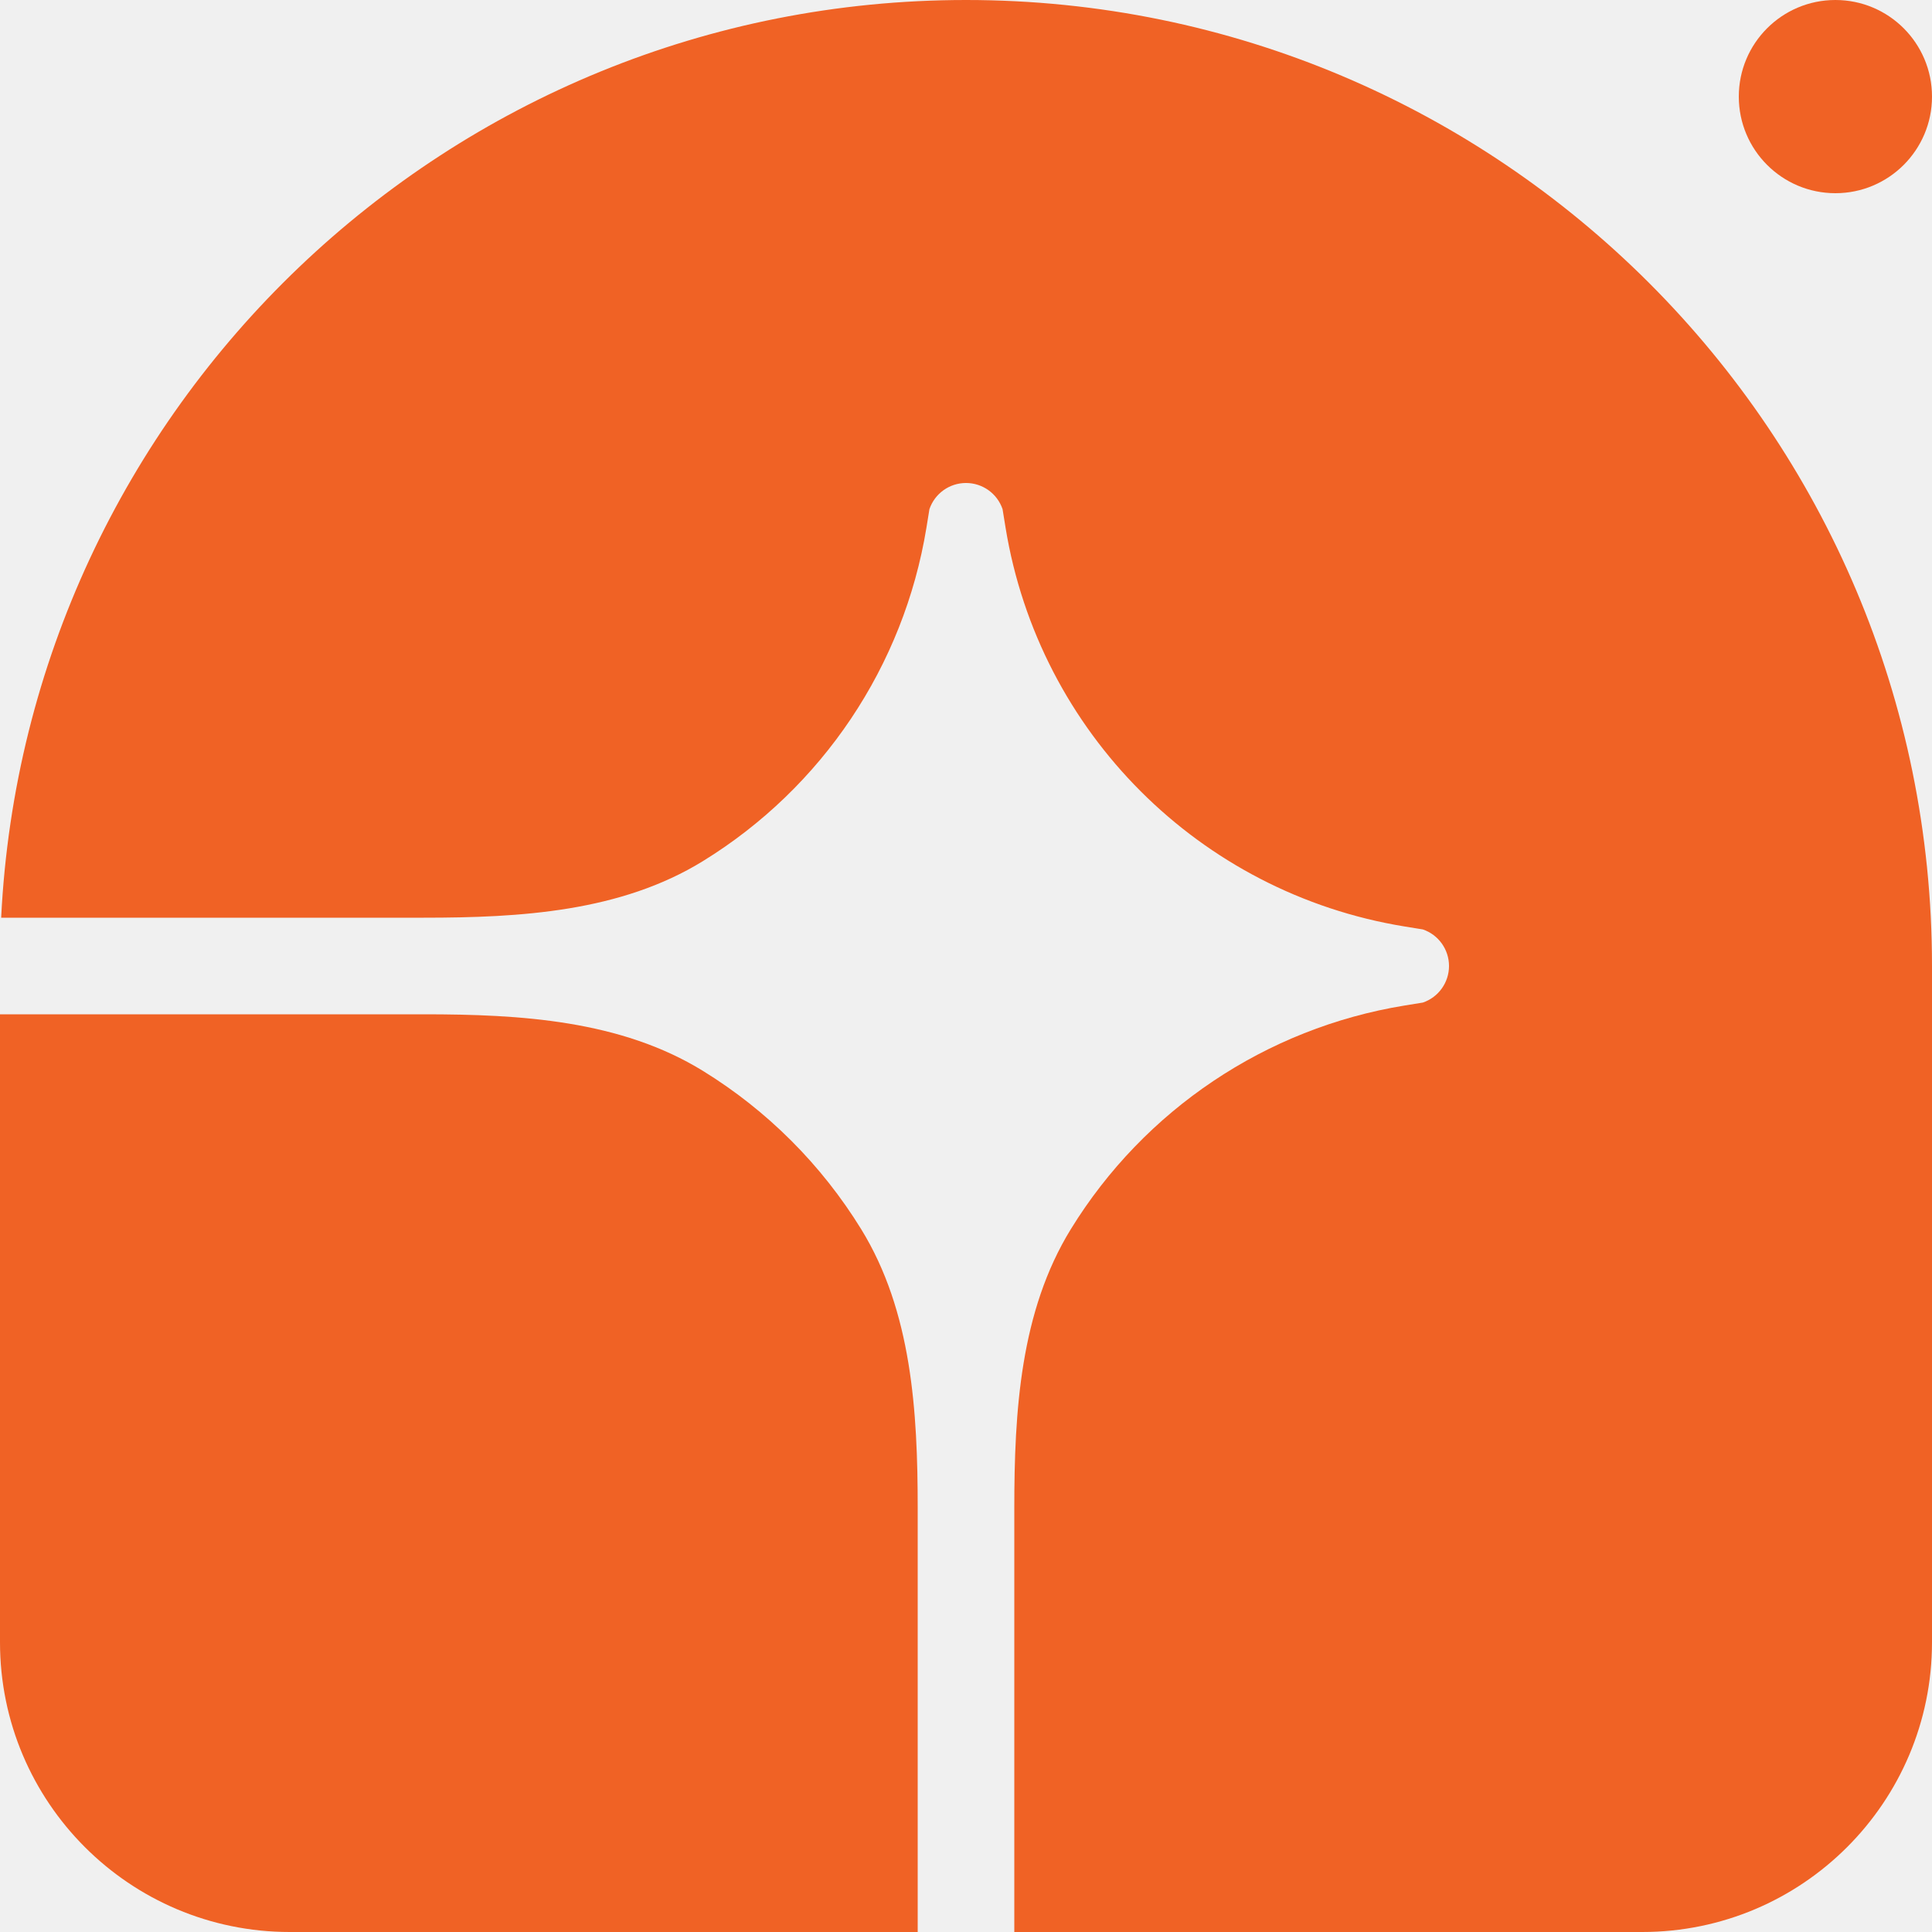
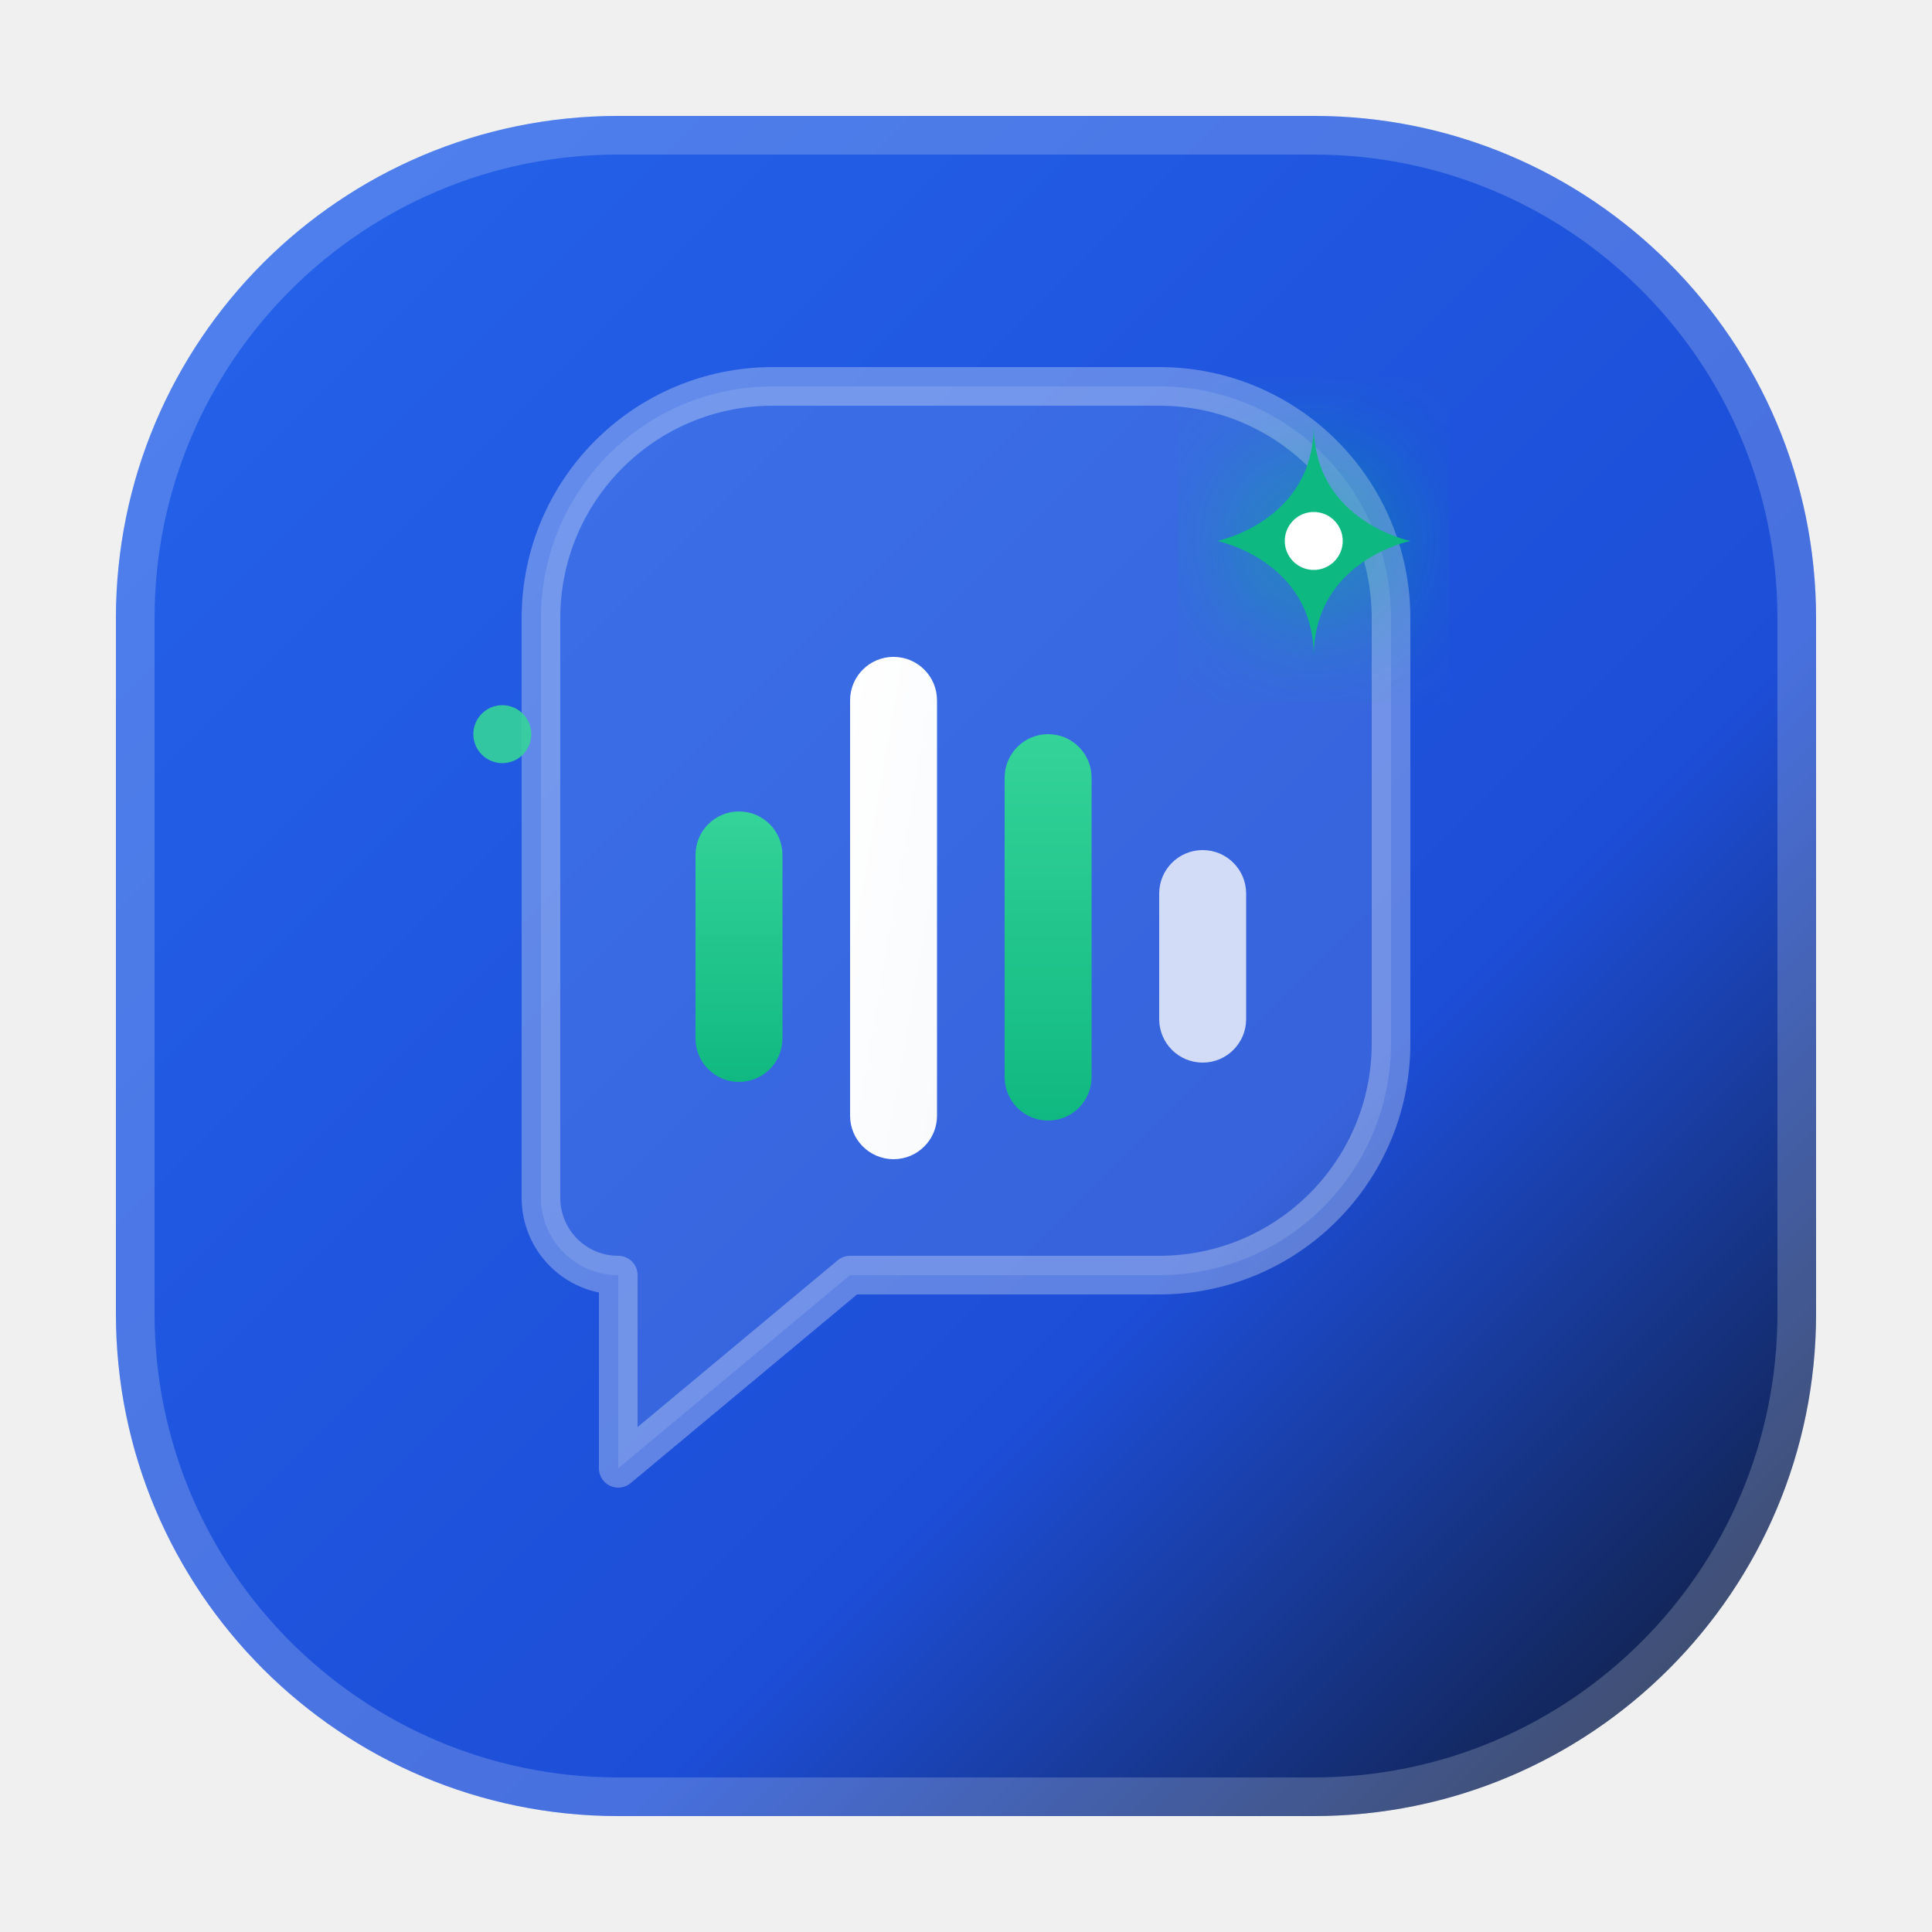
- <svg xmlns="http://www.w3.org/2000/svg" width="40" height="40" fill="none" viewBox="0 0 40 40">
-   <path fill="#F06225" d="M20 0c11.046 0 20 8.954 20 20v14a6 6 0 0 1-6 6H21v-8.774c0-2.002.122-4.076 1.172-5.78a10 10 0 0 1 6.904-4.627l.383-.062a.8.8 0 0 0 0-1.514l-.383-.062a10 10 0 0 1-8.257-8.257l-.062-.383a.8.8 0 0 0-1.514 0l-.062.383a9.999 9.999 0 0 1-4.627 6.904C12.85 18.878 10.776 19 8.774 19H.024C.547 8.419 9.29 0 20 0Z" />
-   <path fill="#F06225" d="M0 21h8.774c2.002 0 4.076.122 5.78 1.172a10.02 10.02 0 0 1 3.274 3.274C18.878 27.15 19 29.224 19 31.226V40H6a6 6 0 0 1-6-6V21ZM40 2a2 2 0 1 1-4 0 2 2 0 0 1 4 0Z" />
+ <svg xmlns="http://www.w3.org/2000/svg" viewBox="0 0 100 100" fill="none">
+   <defs>
+     <linearGradient id="bgGrad" x1="0%" y1="0%" x2="100%" y2="100%">
+       <stop offset="0%" stop-color="#2563EB" />
+       <stop offset="65%" stop-color="#1D4ED8" />
+       <stop offset="100%" stop-color="#0F172A" />
+     </linearGradient>
+     <linearGradient id="emeraldGrad" x1="0%" y1="100%" x2="0%" y2="0%">
+       <stop offset="0%" stop-color="#10B981" />
+       <stop offset="100%" stop-color="#34D399" />
+     </linearGradient>
+     <linearGradient id="lightGrad" x1="0%" y1="0%" x2="100%" y2="100%">
+       <stop offset="0%" stop-color="#FFFFFF" />
+       <stop offset="100%" stop-color="#F8FAFC" />
+     </linearGradient>
+     <filter id="emeraldGlow" x="-20%" y="-20%" width="140%" height="140%">
+       <feGaussianBlur stdDeviation="3.5" result="blur" />
+       <feComposite in="SourceGraphic" in2="blur" operator="over" />
+     </filter>
+   </defs>
+   <rect x="6" y="6" width="88" height="88" rx="26" fill="url(#bgGrad)" />
+   <rect x="7" y="7" width="86" height="86" rx="25" stroke="rgba(248, 250, 252, 0.2)" stroke-width="2" />
+   <path d="M28 32 C28 25.37 33.37 20 40 20 H60 C66.63 20 72 25.37 72 32 V54 C72 60.63 66.63 66 60 66 H44 L32 76 V66 C29.79 66 28 64.21 28 62 Z" fill="rgba(248, 250, 252, 0.12)" stroke="rgba(248, 250, 252, 0.3)" stroke-width="2" stroke-linejoin="round" />
+   <rect x="36" y="42" width="4.5" height="14" rx="2.25" fill="url(#emeraldGrad)" />
+   <rect x="44" y="34" width="4.5" height="26" rx="2.25" fill="url(#lightGrad)" />
+   <rect x="52" y="38" width="4.5" height="20" rx="2.25" fill="url(#emeraldGrad)" />
+   <rect x="60" y="44" width="4.5" height="11" rx="2.25" fill="rgba(248, 250, 252, 0.8)" />
+   <path d="M68 22 C68 27 73 28 73 28 C73 28 68 29 68 34 C68 29 63 28 63 28 C63 28 68 27 68 22 Z" fill="#10B981" filter="url(#emeraldGlow)" />
+   <circle cx="68" cy="28" r="1.5" fill="#FFFFFF" />
+   <circle cx="26" cy="38" r="1.5" fill="#34D399" opacity="0.9" />
</svg>
